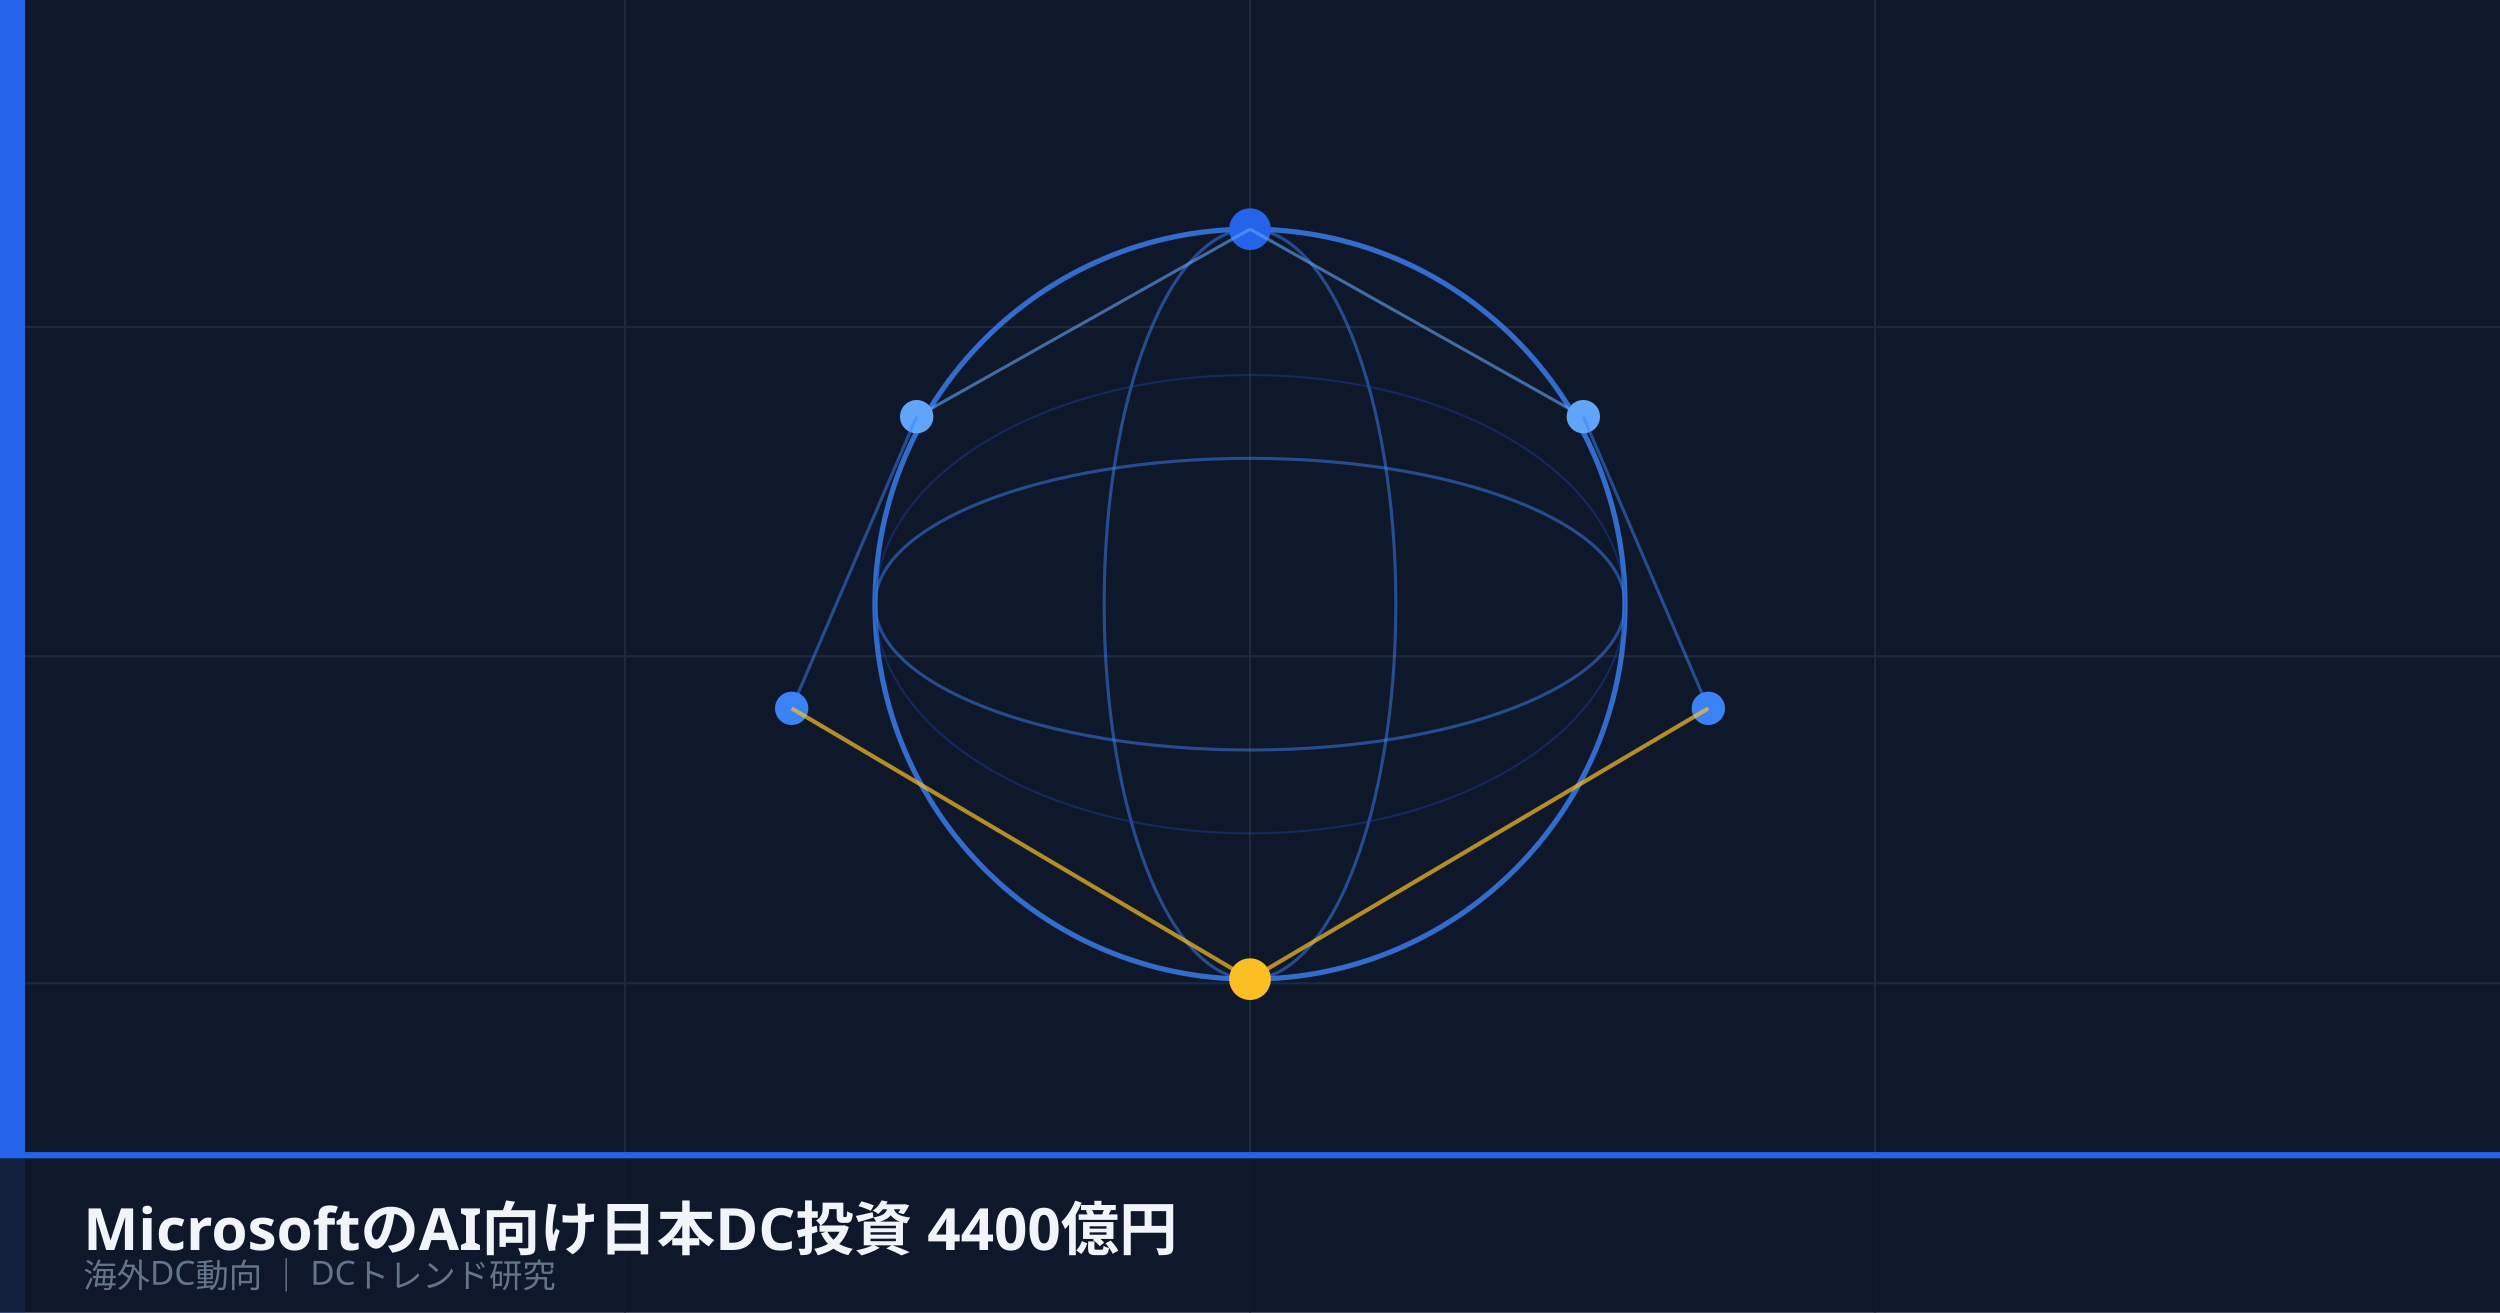
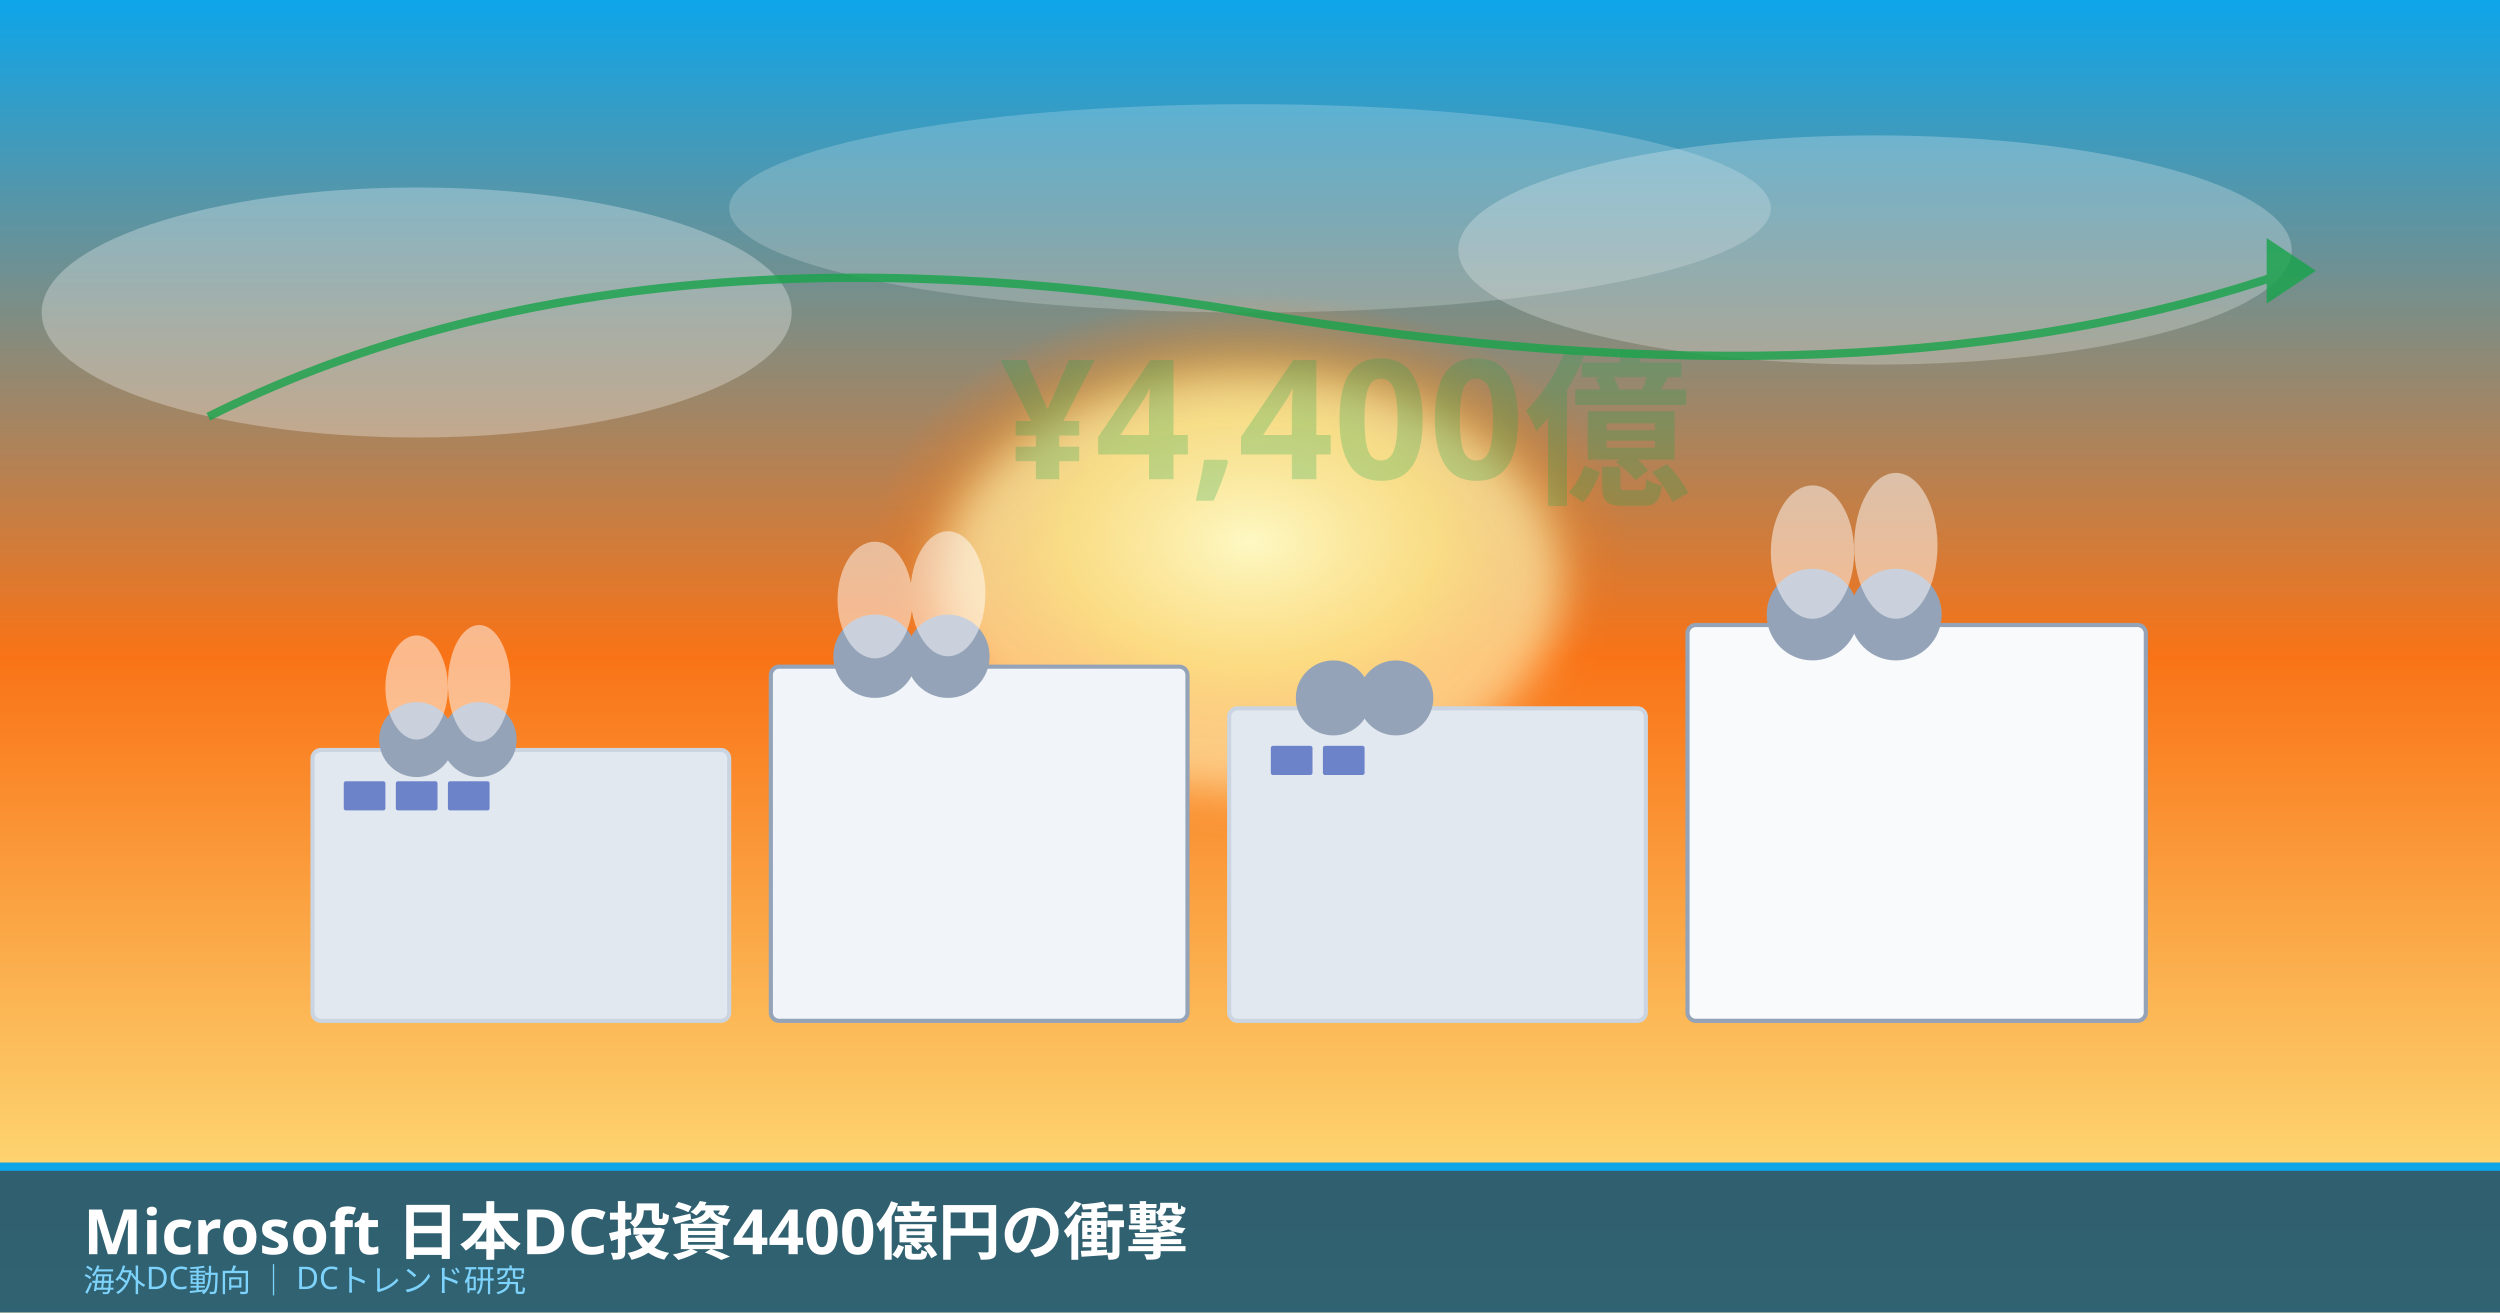
<svg xmlns="http://www.w3.org/2000/svg" viewBox="0 0 1200 630">
-   <rect width="1200" height="630" fill="#0f172a" />
-   <g stroke="#1e293b" stroke-width="1">
-     <line x1="0" y1="157" x2="1200" y2="157" />
-     <line x1="0" y1="315" x2="1200" y2="315" />
-     <line x1="0" y1="472" x2="1200" y2="472" />
-     <line x1="300" y1="0" x2="300" y2="630" />
-     <line x1="600" y1="0" x2="600" y2="630" />
-     <line x1="900" y1="0" x2="900" y2="630" />
+   <defs>
+     <linearGradient id="sunrise" x1="0" y1="0" x2="0" y2="1">
+       <stop offset="0%" stop-color="#0ea5e9" />
+       <stop offset="50%" stop-color="#f97316" />
+       <stop offset="100%" stop-color="#fef08a" />
+     </linearGradient>
+     <radialGradient id="sun" cx="50%" cy="45%" r="30%">
+       <stop offset="0%" stop-color="#fef9c3" stop-opacity="1" />
+       <stop offset="50%" stop-color="#fbbf24" stop-opacity="0.8" />
+       <stop offset="100%" stop-color="#f97316" stop-opacity="0" />
+     </radialGradient>
+     <filter id="glow2">
+       <feGaussianBlur stdDeviation="10" />
+     </filter>
+   </defs>
+   <rect width="1200" height="630" fill="url(#sunrise)" />
+   <ellipse cx="600" cy="280" rx="300" ry="200" fill="url(#sun)" />
+   <ellipse cx="600" cy="280" rx="150" ry="100" fill="#fef9c3" opacity="0.6" filter="url(#glow2)" />
+   <ellipse cx="200" cy="150" rx="180" ry="60" fill="white" opacity="0.3" />
+   <ellipse cx="900" cy="120" rx="200" ry="55" fill="white" opacity="0.25" />
+   <ellipse cx="600" cy="100" rx="250" ry="50" fill="white" opacity="0.2" />
+   <rect x="150" y="360" width="200" height="130" rx="4" fill="#e2e8f0" stroke="#cbd5e1" stroke-width="2" />
+   <rect x="370" y="320" width="200" height="170" rx="4" fill="#f1f5f9" stroke="#94a3b8" stroke-width="2" />
+   <rect x="590" y="340" width="200" height="150" rx="4" fill="#e2e8f0" stroke="#cbd5e1" stroke-width="2" />
+   <rect x="810" y="300" width="220" height="190" rx="4" fill="#f8fafc" stroke="#94a3b8" stroke-width="2" />
+   <g fill="#94a3b8">
+     <circle cx="200" cy="355" r="18" />
+     <circle cx="230" cy="355" r="18" />
+     <circle cx="420" cy="315" r="20" />
+     <circle cx="455" cy="315" r="20" />
+     <circle cx="640" cy="335" r="18" />
+     <circle cx="670" cy="335" r="18" />
+     <circle cx="870" cy="295" r="22" />
+     <circle cx="910" cy="295" r="22" />
  </g>
-   <rect x="0" y="0" width="12" height="630" fill="#2563eb" />
-   <circle cx="600" cy="290" r="180" fill="none" stroke="#3b82f6" stroke-width="2.5" opacity="0.8" />
-   <ellipse cx="600" cy="290" rx="180" ry="70" fill="none" stroke="#3b82f6" stroke-width="1.5" opacity="0.5" />
-   <ellipse cx="600" cy="290" rx="70" ry="180" fill="none" stroke="#3b82f6" stroke-width="1.5" opacity="0.5" />
-   <ellipse cx="600" cy="290" rx="180" ry="110" fill="none" stroke="#1e40af" stroke-width="1" opacity="0.4" />
-   <circle cx="600" cy="110" r="10" fill="#2563eb" />
-   <circle cx="440" cy="200" r="8" fill="#60a5fa" />
-   <circle cx="760" cy="200" r="8" fill="#60a5fa" />
-   <circle cx="380" cy="340" r="8" fill="#3b82f6" />
-   <circle cx="820" cy="340" r="8" fill="#3b82f6" />
-   <circle cx="600" cy="470" r="10" fill="#fbbf24" />
-   <line x1="600" y1="110" x2="440" y2="200" stroke="#60a5fa" stroke-width="1.5" opacity="0.6" />
-   <line x1="600" y1="110" x2="760" y2="200" stroke="#60a5fa" stroke-width="1.5" opacity="0.6" />
-   <line x1="440" y1="200" x2="380" y2="340" stroke="#3b82f6" stroke-width="1.5" opacity="0.5" />
-   <line x1="760" y1="200" x2="820" y2="340" stroke="#3b82f6" stroke-width="1.5" opacity="0.5" />
-   <line x1="380" y1="340" x2="600" y2="470" stroke="#fbbf24" stroke-width="2" opacity="0.7" />
-   <line x1="820" y1="340" x2="600" y2="470" stroke="#fbbf24" stroke-width="2" opacity="0.7" />
-   <rect x="0" y="555" width="1200" height="75" fill="#0f172a" opacity="0.9" />
-   <rect x="0" y="553" width="1200" height="3" fill="#2563eb" />
-   <text x="40" y="600" font-family="sans-serif" font-size="28" font-weight="700" fill="#f1f5f9">MicrosoftのAI向け日本DC投資 4400億円</text>
-   <text x="40" y="618" font-family="sans-serif" font-size="16" fill="#64748b">海外DC動向 ｜ DCトレンド研究</text>
+   <g fill="white" opacity="0.5">
+     <ellipse cx="200" cy="330" rx="15" ry="25" />
+     <ellipse cx="230" cy="328" rx="15" ry="28" />
+     <ellipse cx="420" cy="288" rx="18" ry="28" />
+     <ellipse cx="455" cy="285" rx="18" ry="30" />
+     <ellipse cx="870" cy="265" rx="20" ry="32" />
+     <ellipse cx="910" cy="262" rx="20" ry="35" />
+   </g>
+   <g fill="#1e40af" opacity="0.6">
+     <rect x="165" y="375" width="20" height="14" rx="1" />
+     <rect x="190" y="375" width="20" height="14" rx="1" />
+     <rect x="215" y="375" width="20" height="14" rx="1" />
+     <rect x="610" y="358" width="20" height="14" rx="1" />
+     <rect x="635" y="358" width="20" height="14" rx="1" />
+   </g>
+   <g stroke="#16a34a" stroke-width="4" fill="none" opacity="0.8">
+     <path d="M 100 200 Q 300 100 600 150 Q 900 200 1100 130" />
+     <polygon points="1090,118 1108,130 1090,142" fill="#16a34a" />
+   </g>
+   <text x="480" y="230" font-family="sans-serif" font-size="80" font-weight="900" fill="#16a34a" opacity="0.25">¥4,400億</text>
+   <rect x="0" y="560" width="1200" height="70" fill="#0c4a6e" opacity="0.85" />
+   <rect x="0" y="558" width="1200" height="4" fill="#0ea5e9" />
+   <text x="40" y="602" font-family="sans-serif" font-size="30" font-weight="900" fill="white">Microsoft 日本DC投資4400億円の衝撃</text>
+   <text x="40" y="620" font-family="sans-serif" font-size="15" fill="#7dd3fc">海外DC動向 ｜ DCトレンド研究</text>
</svg>
